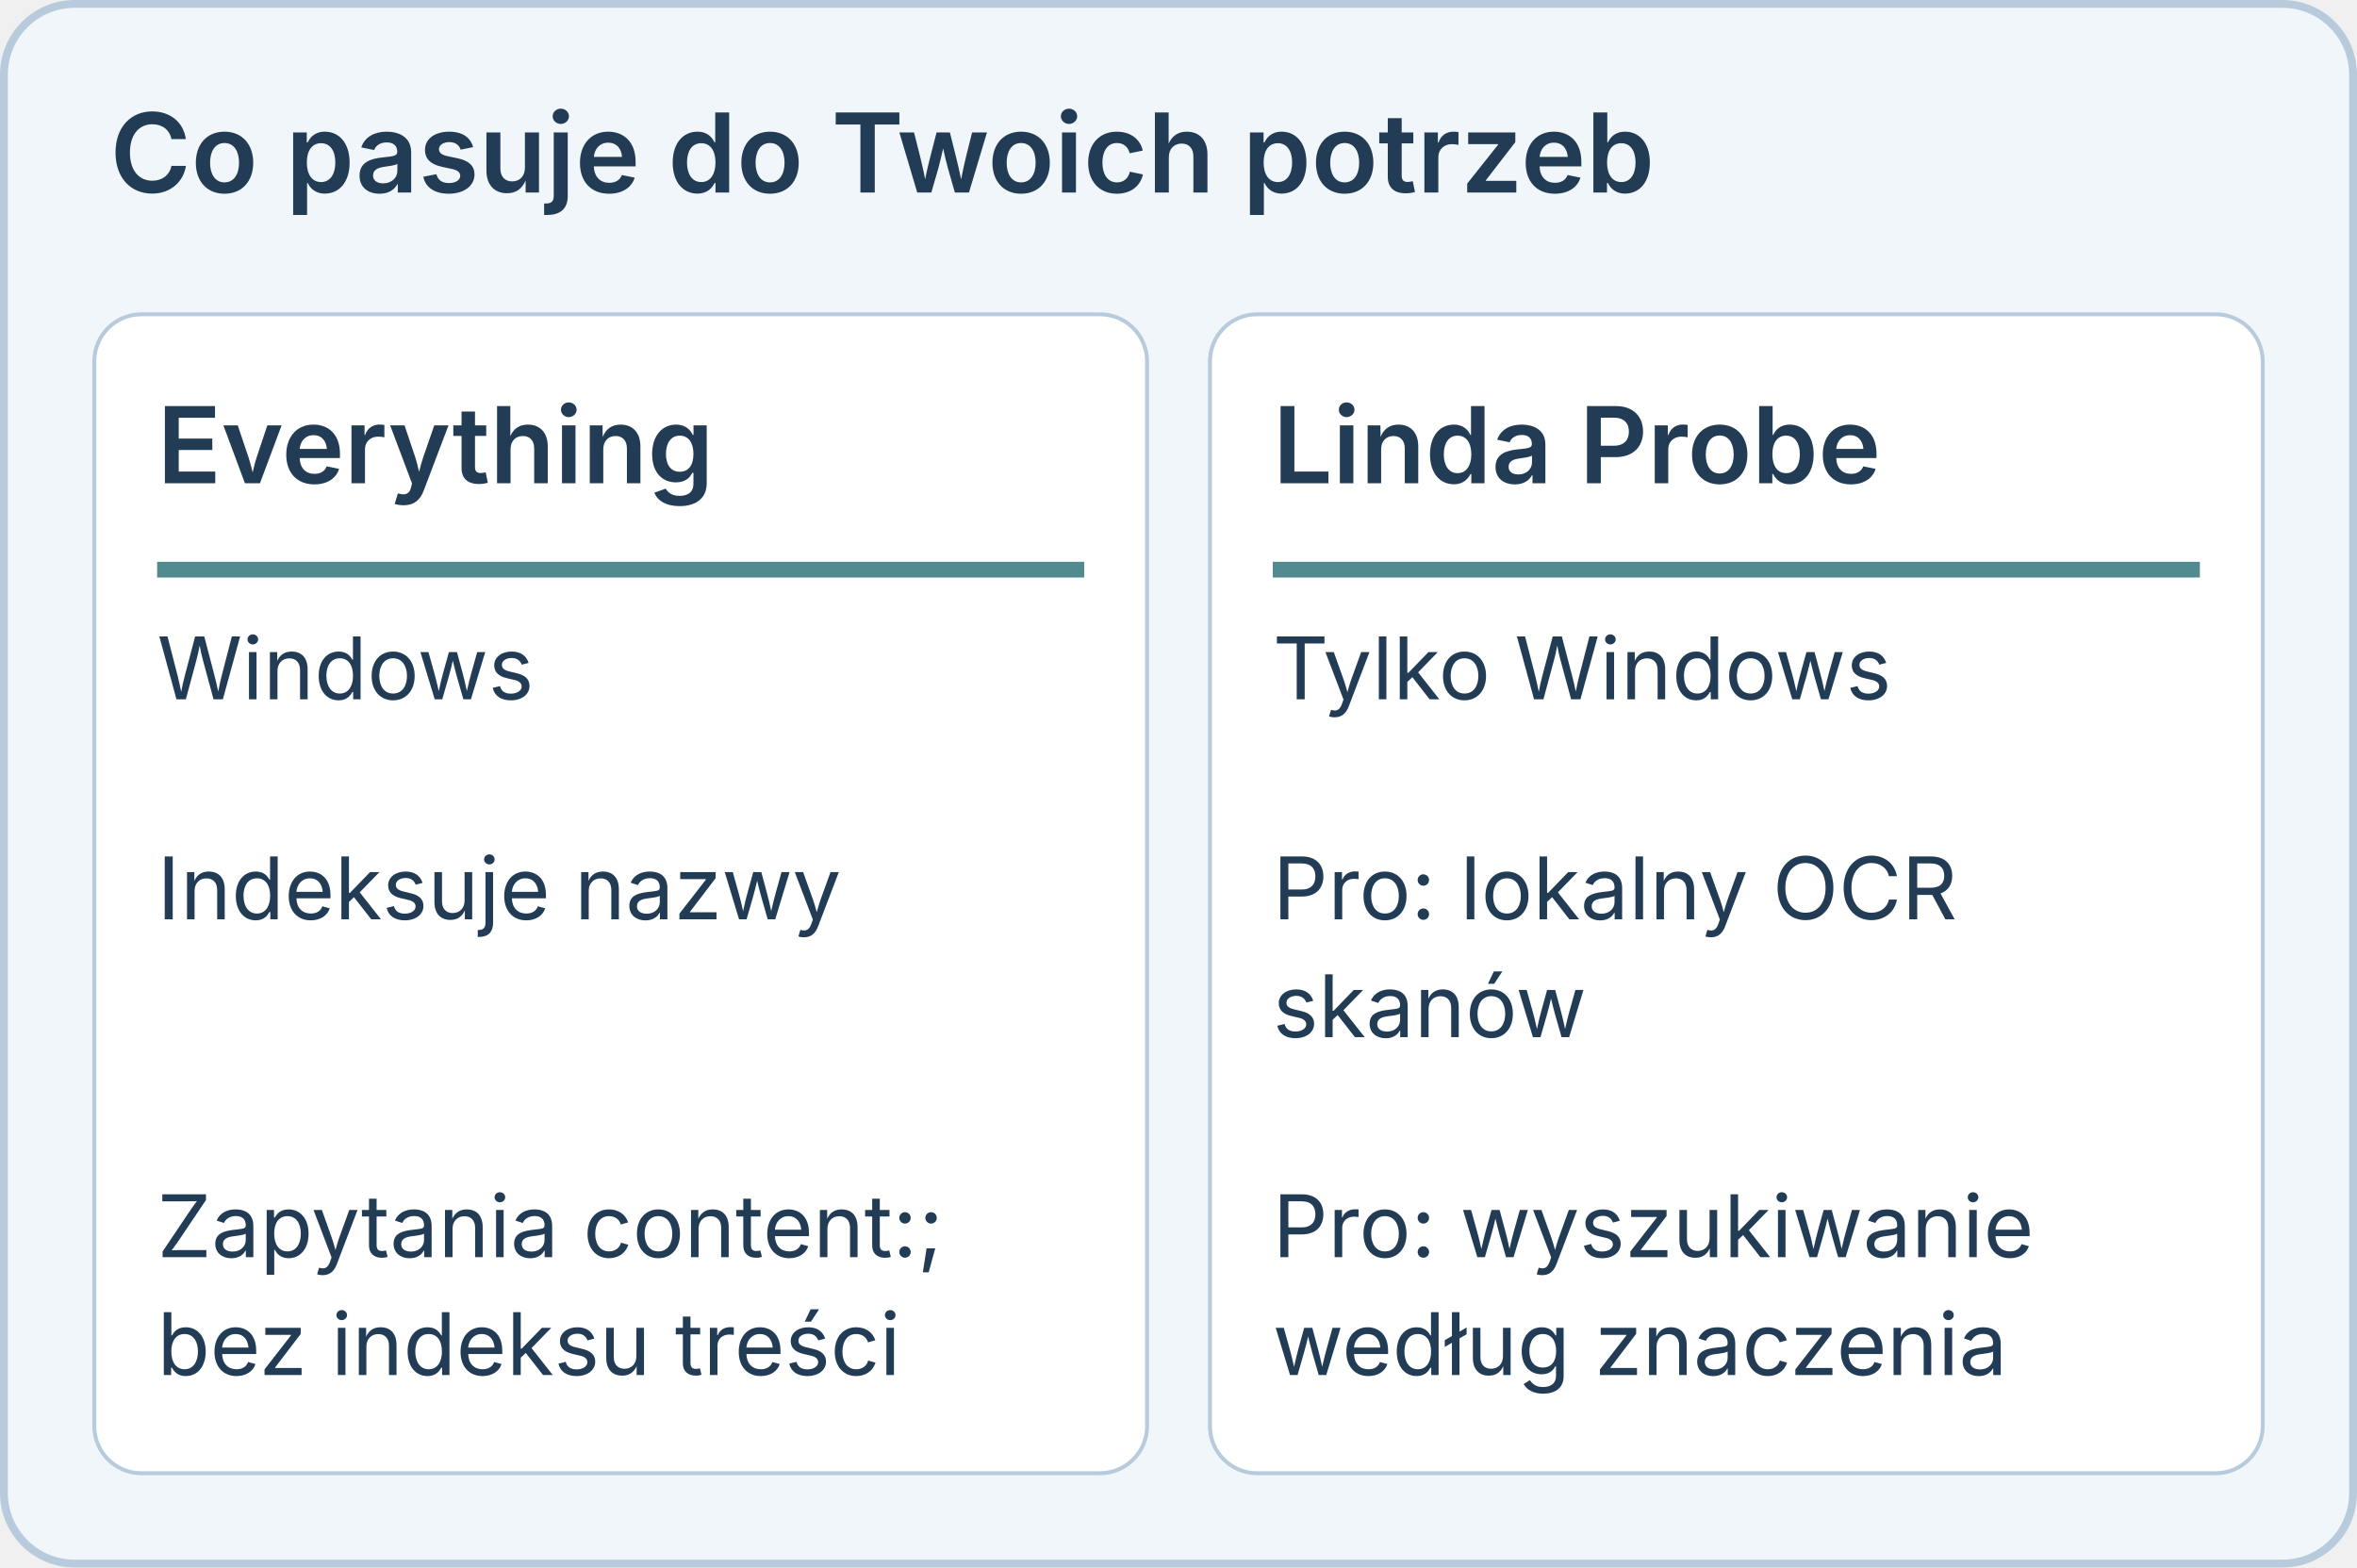
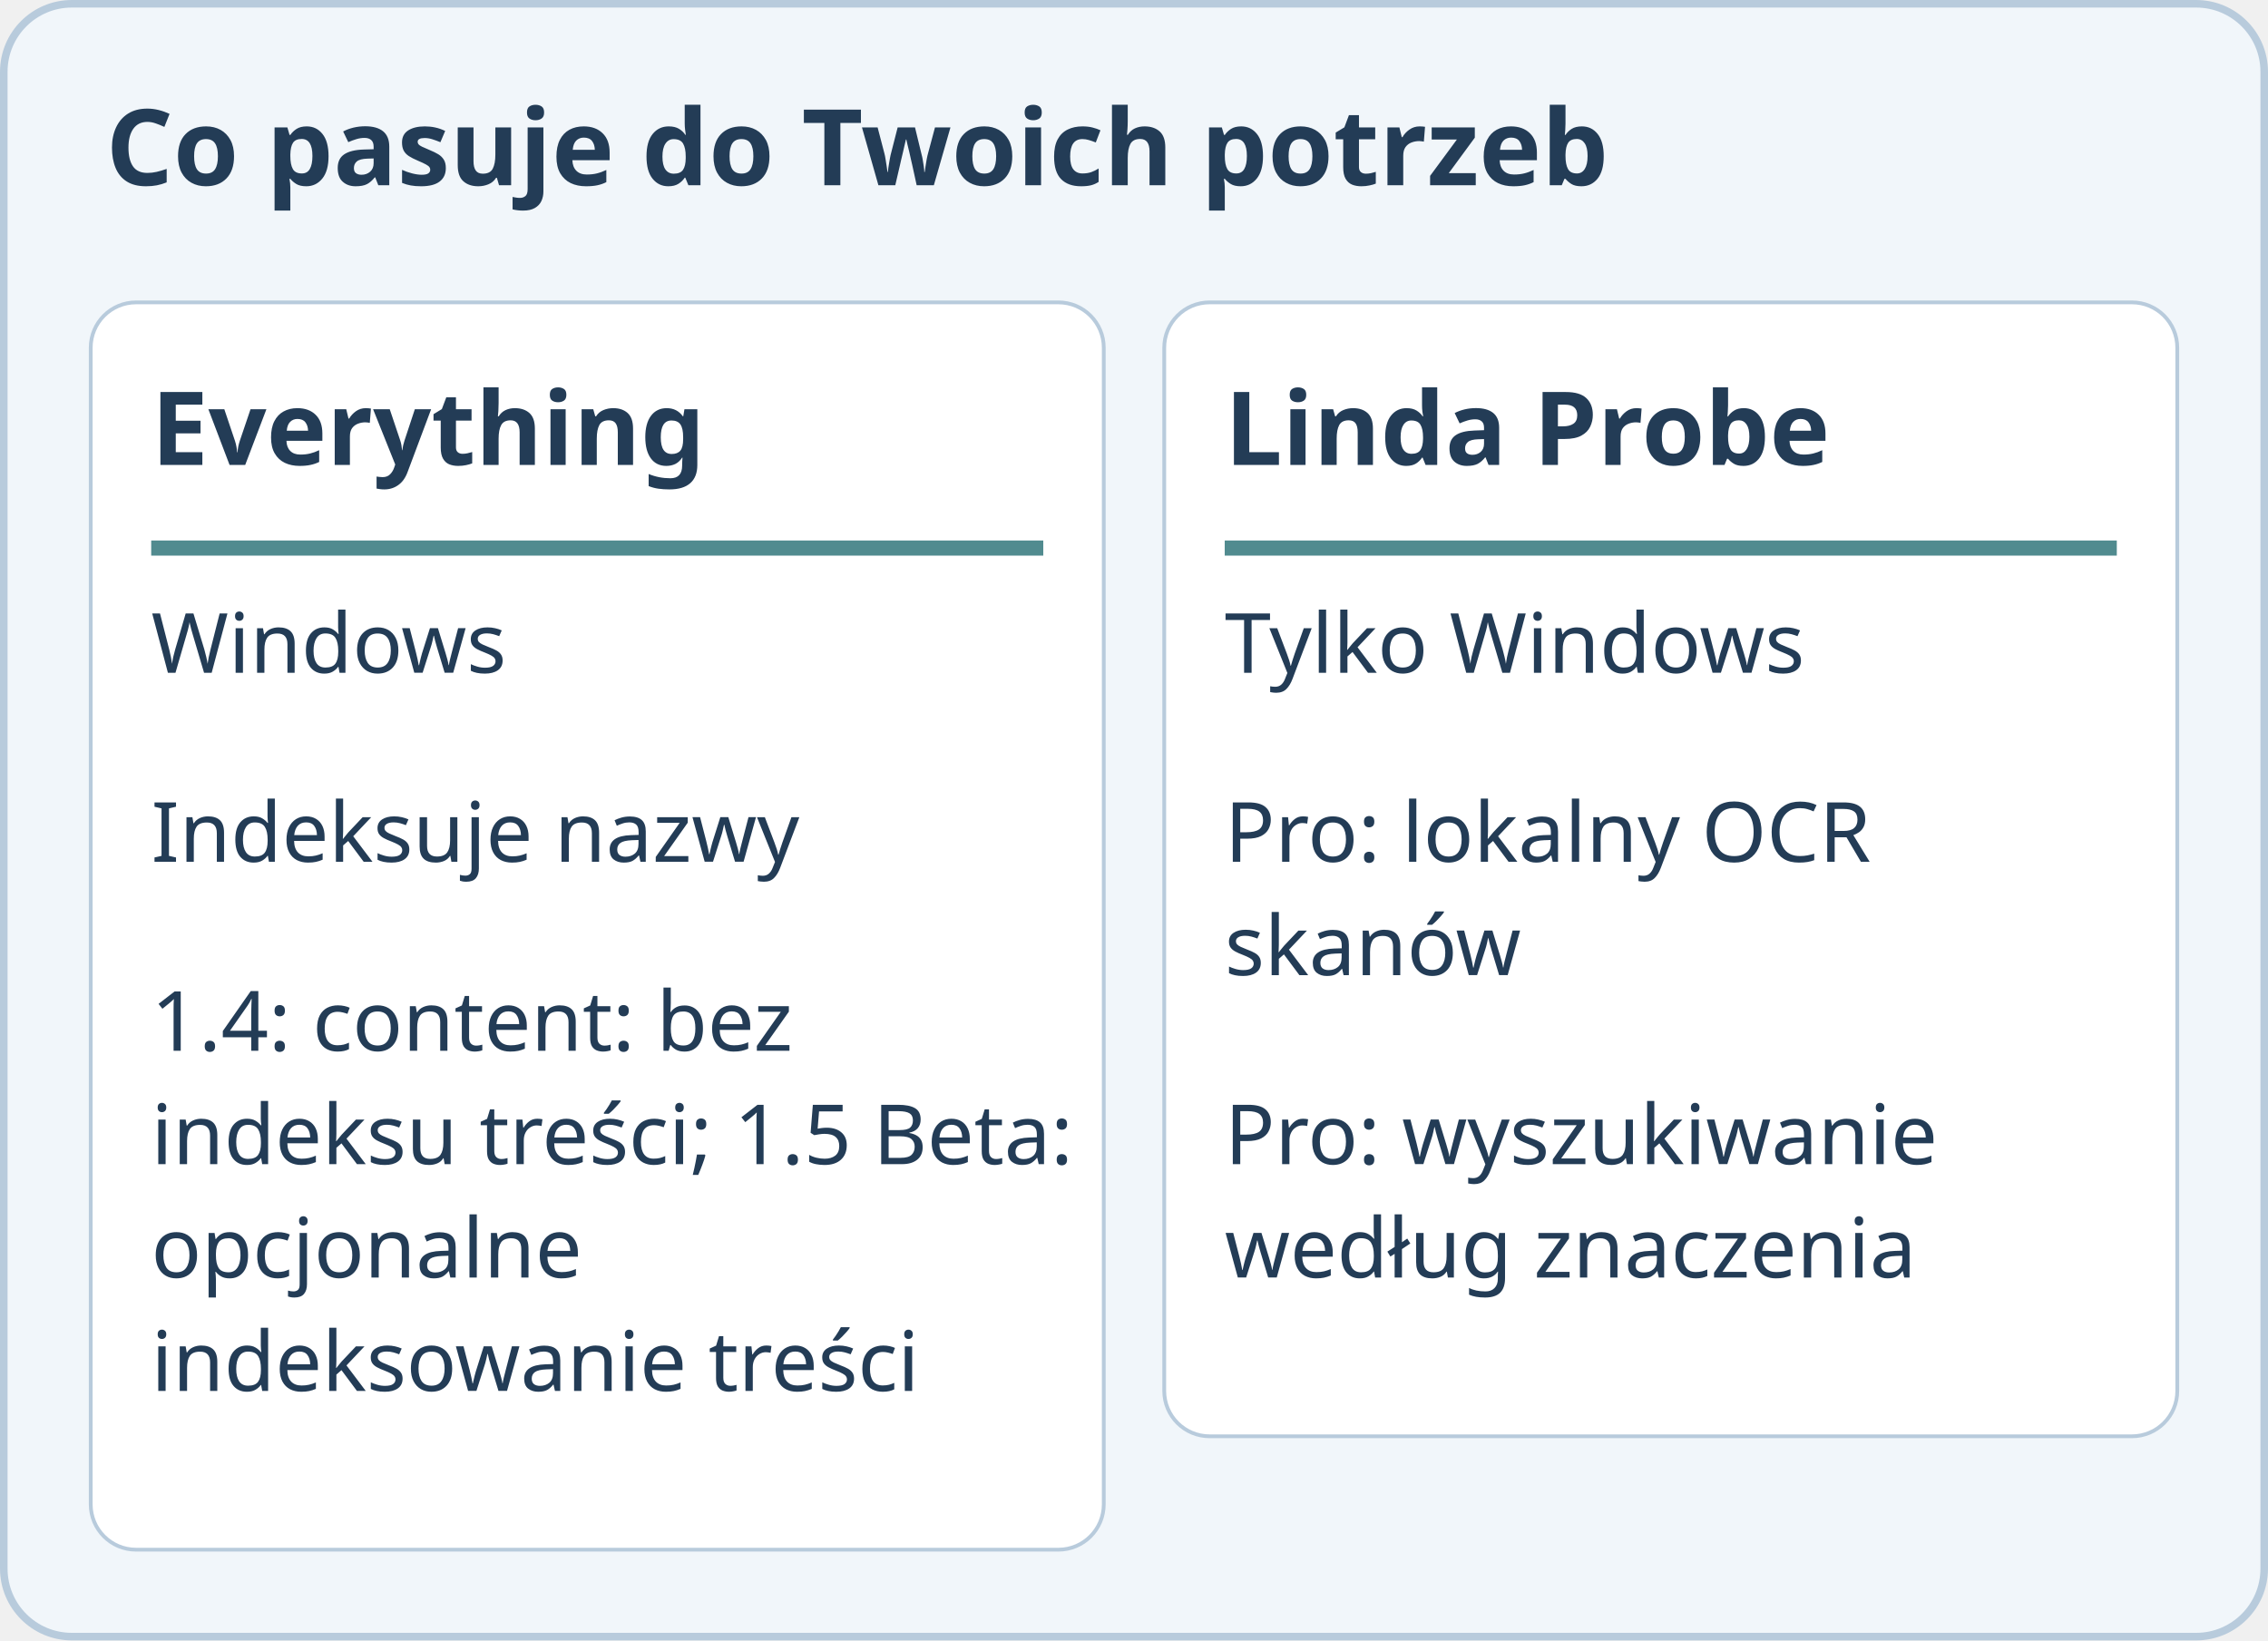
- <svg xmlns="http://www.w3.org/2000/svg" xml:lang="pl" width="600" height="399" viewBox="0 0 600 399" role="img" aria-labelledby="title">
-   <rect x="1" y="1" width="598" height="397" rx="18" fill="#f1f6fa" stroke="#b8cbdc" stroke-width="2" />
-   <g font-family="system-ui, -apple-system, Segoe UI, sans-serif">
+ <svg xmlns="http://www.w3.org/2000/svg" xml:lang="pl" width="600" height="434" viewBox="0 0 600 434" role="img" aria-labelledby="title">
+   <rect x="1" y="1" width="598" height="432" rx="18" fill="#f1f6fa" stroke="#b8cbdc" stroke-width="2" />
+   <g font-family="Segoe UI, sans-serif">
    <text x="28" y="49" font-size="28" font-weight="600" fill="#233c56">
      <tspan x="28" dy="0">Co pasuje do Twoich potrzeb</tspan>
    </text>
-     <rect x="24" y="80" width="268" height="295" rx="12" fill="#fff" stroke="#b8cbdc" />
+     <rect x="24" y="80" width="268" height="330" rx="12" fill="#fff" stroke="#b8cbdc" />
    <text x="40" y="123" font-size="27" font-weight="600" fill="#233c56">
      <tspan x="40" dy="0">Everything</tspan>
    </text>
    <path d="M40 145 H276" stroke="#518b8f" stroke-width="4" />
    <text x="40" y="178" font-size="22" fill="#233c56">
      <tspan x="40" dy="0">Windows</tspan>
    </text>
-     <text x="40" y="234" font-size="22" fill="#233c56">
+     <text x="40" y="228" font-size="22" fill="#233c56">
      <tspan x="40" dy="0">Indeksuje nazwy</tspan>
    </text>
-     <text x="40" y="320" font-size="22" fill="#233c56">
-       <tspan x="40" dy="0">Zapytania content:;</tspan>
-       <tspan x="40" dy="30">bez indeksu treści</tspan>
+     <text x="40" y="278" font-size="22" fill="#233c56">
+       <tspan x="40" dy="0">1.4: content: bez</tspan>
+       <tspan x="40" dy="30">indeksu treści; 1.5 Beta:</tspan>
+       <tspan x="40" dy="30">opcjonalne</tspan>
+       <tspan x="40" dy="30">indeksowanie treści</tspan>
    </text>
-     <rect x="308" y="80" width="268" height="295" rx="12" fill="#fff" stroke="#b8cbdc" />
+     <rect x="308" y="80" width="268" height="300" rx="12" fill="#fff" stroke="#b8cbdc" />
    <text x="324" y="123" font-size="27" font-weight="600" fill="#233c56">
      <tspan x="324" dy="0">Linda Probe</tspan>
    </text>
    <path d="M324 145 H560" stroke="#518b8f" stroke-width="4" />
    <text x="324" y="178" font-size="22" fill="#233c56">
      <tspan x="324" dy="0">Tylko Windows</tspan>
    </text>
-     <text x="324" y="234" font-size="22" fill="#233c56">
+     <text x="324" y="228" font-size="22" fill="#233c56">
      <tspan x="324" dy="0">Pro: lokalny OCR</tspan>
      <tspan x="324" dy="30">skanów</tspan>
    </text>
-     <text x="324" y="320" font-size="22" fill="#233c56">
+     <text x="324" y="308" font-size="22" fill="#233c56">
      <tspan x="324" dy="0">Pro: wyszukiwanie</tspan>
      <tspan x="324" dy="30">według znaczenia</tspan>
    </text>
  </g>
</svg>
